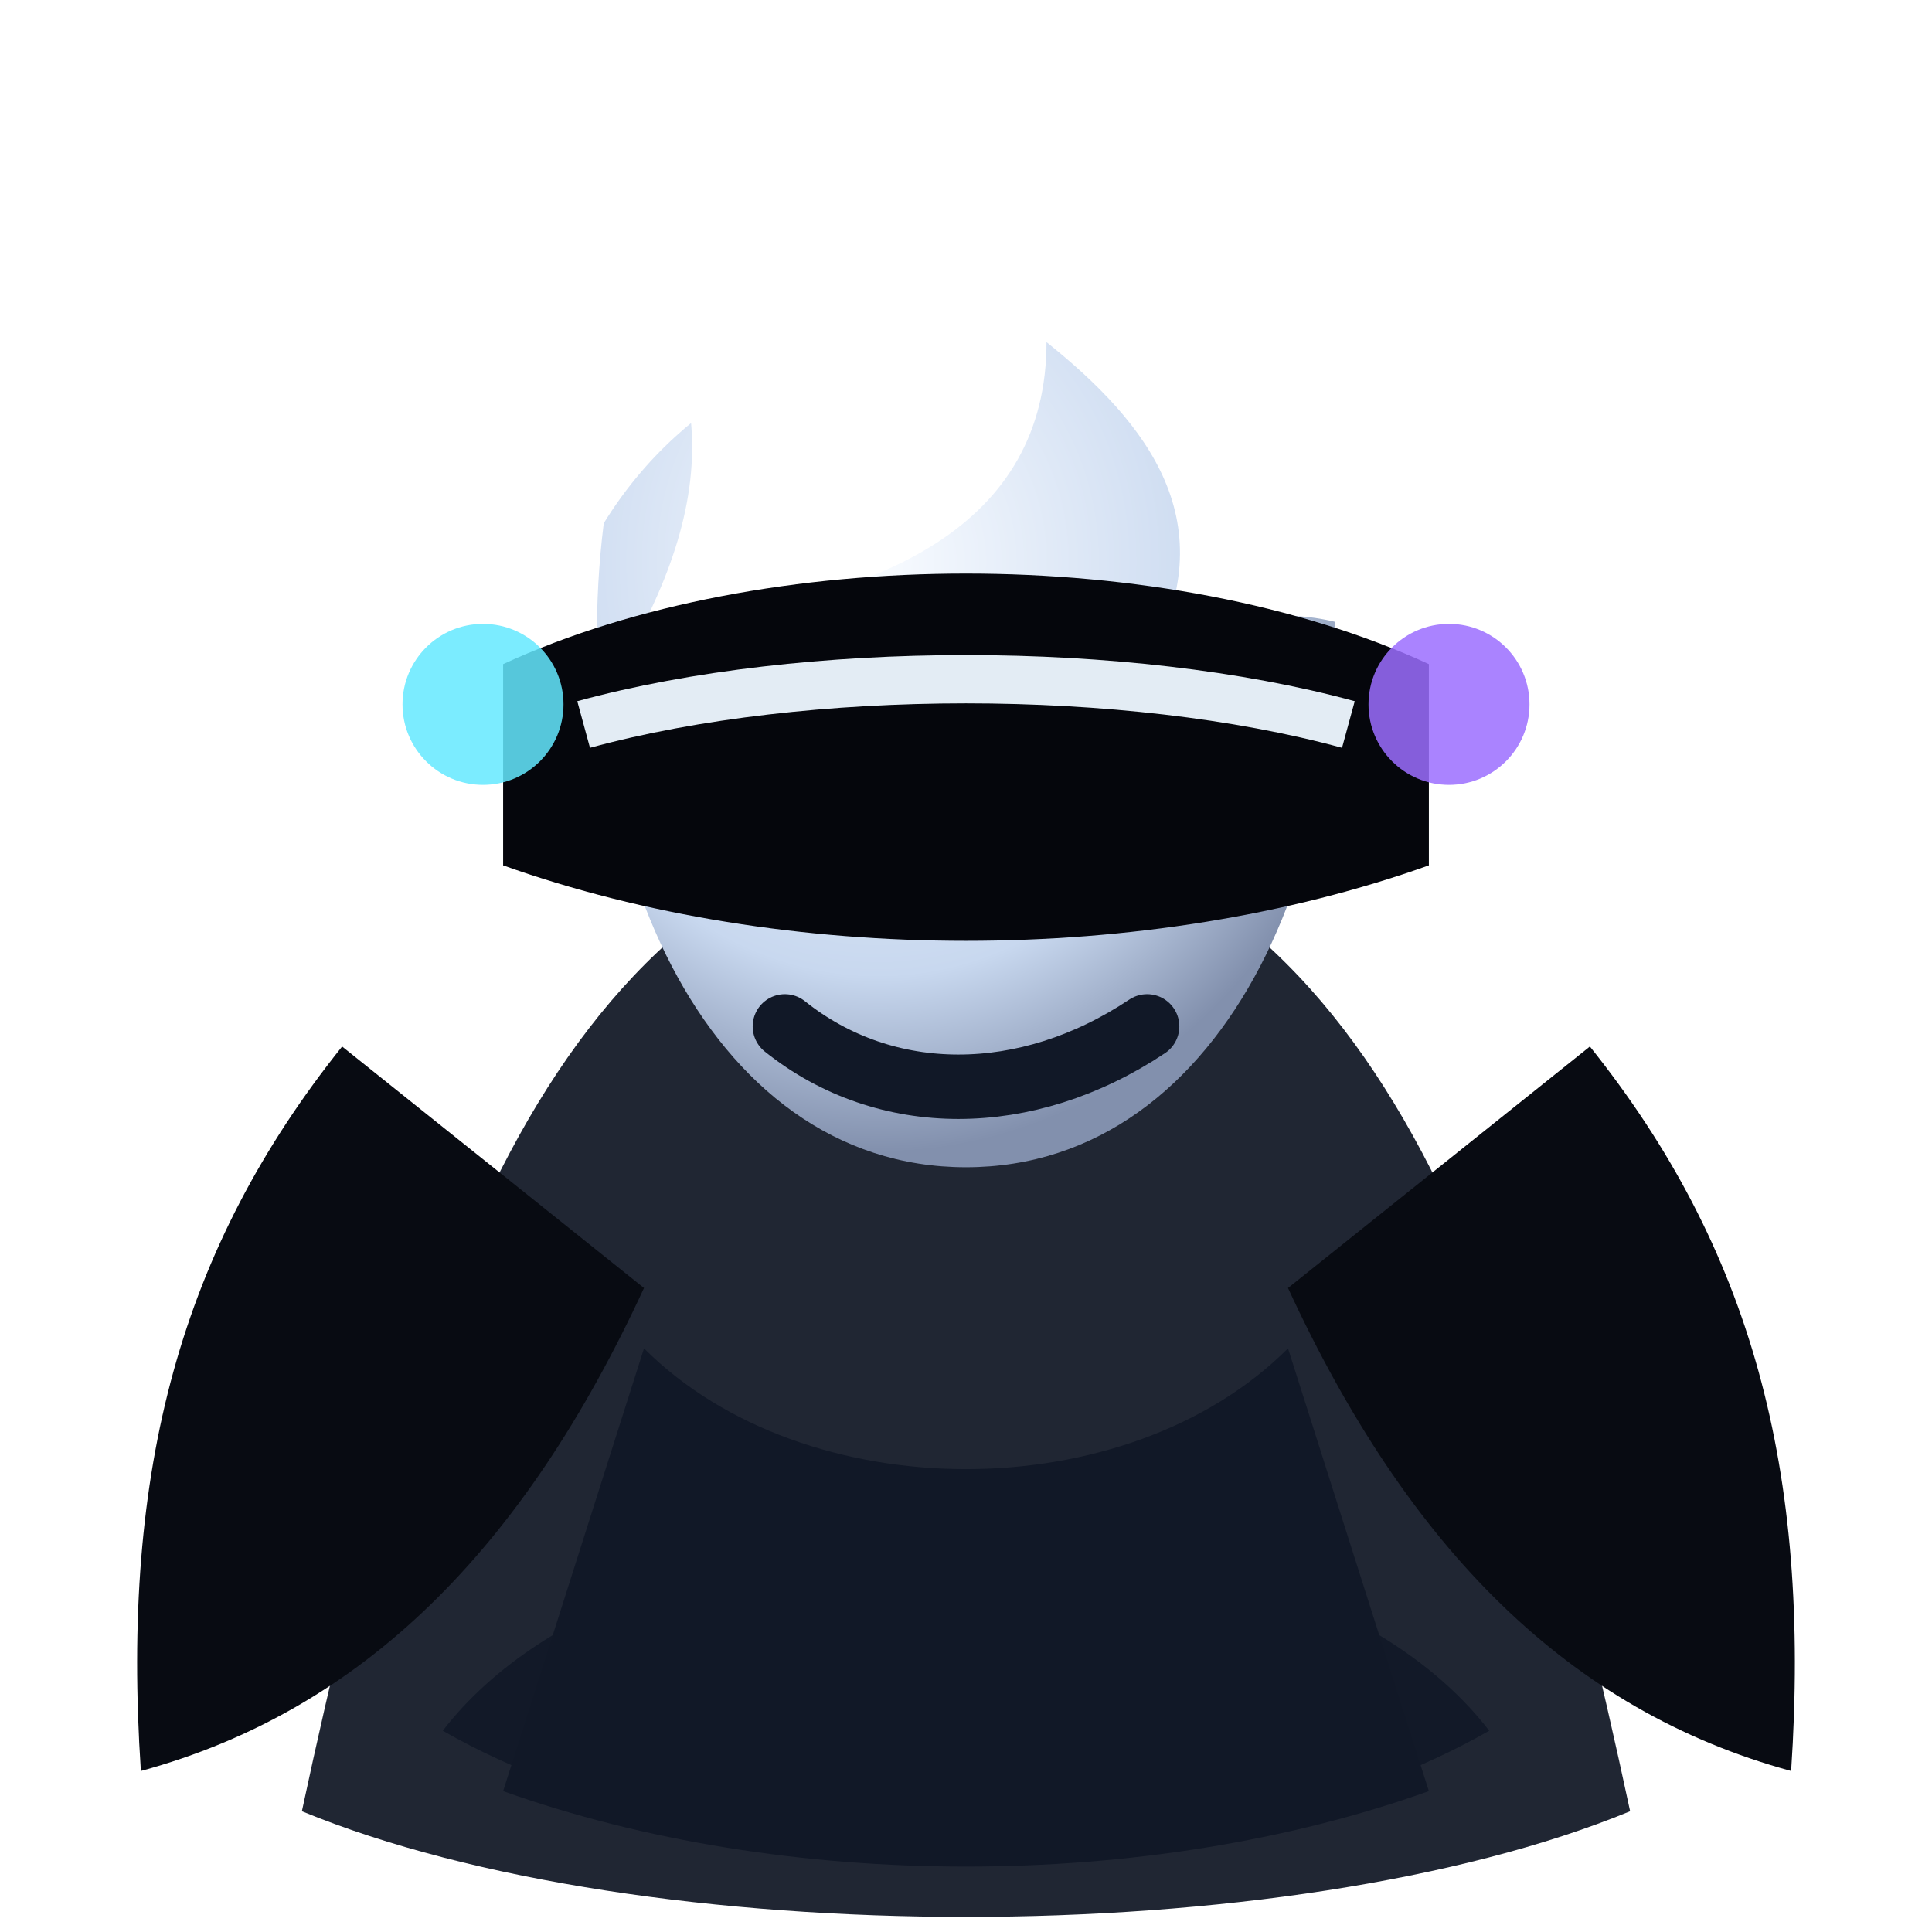
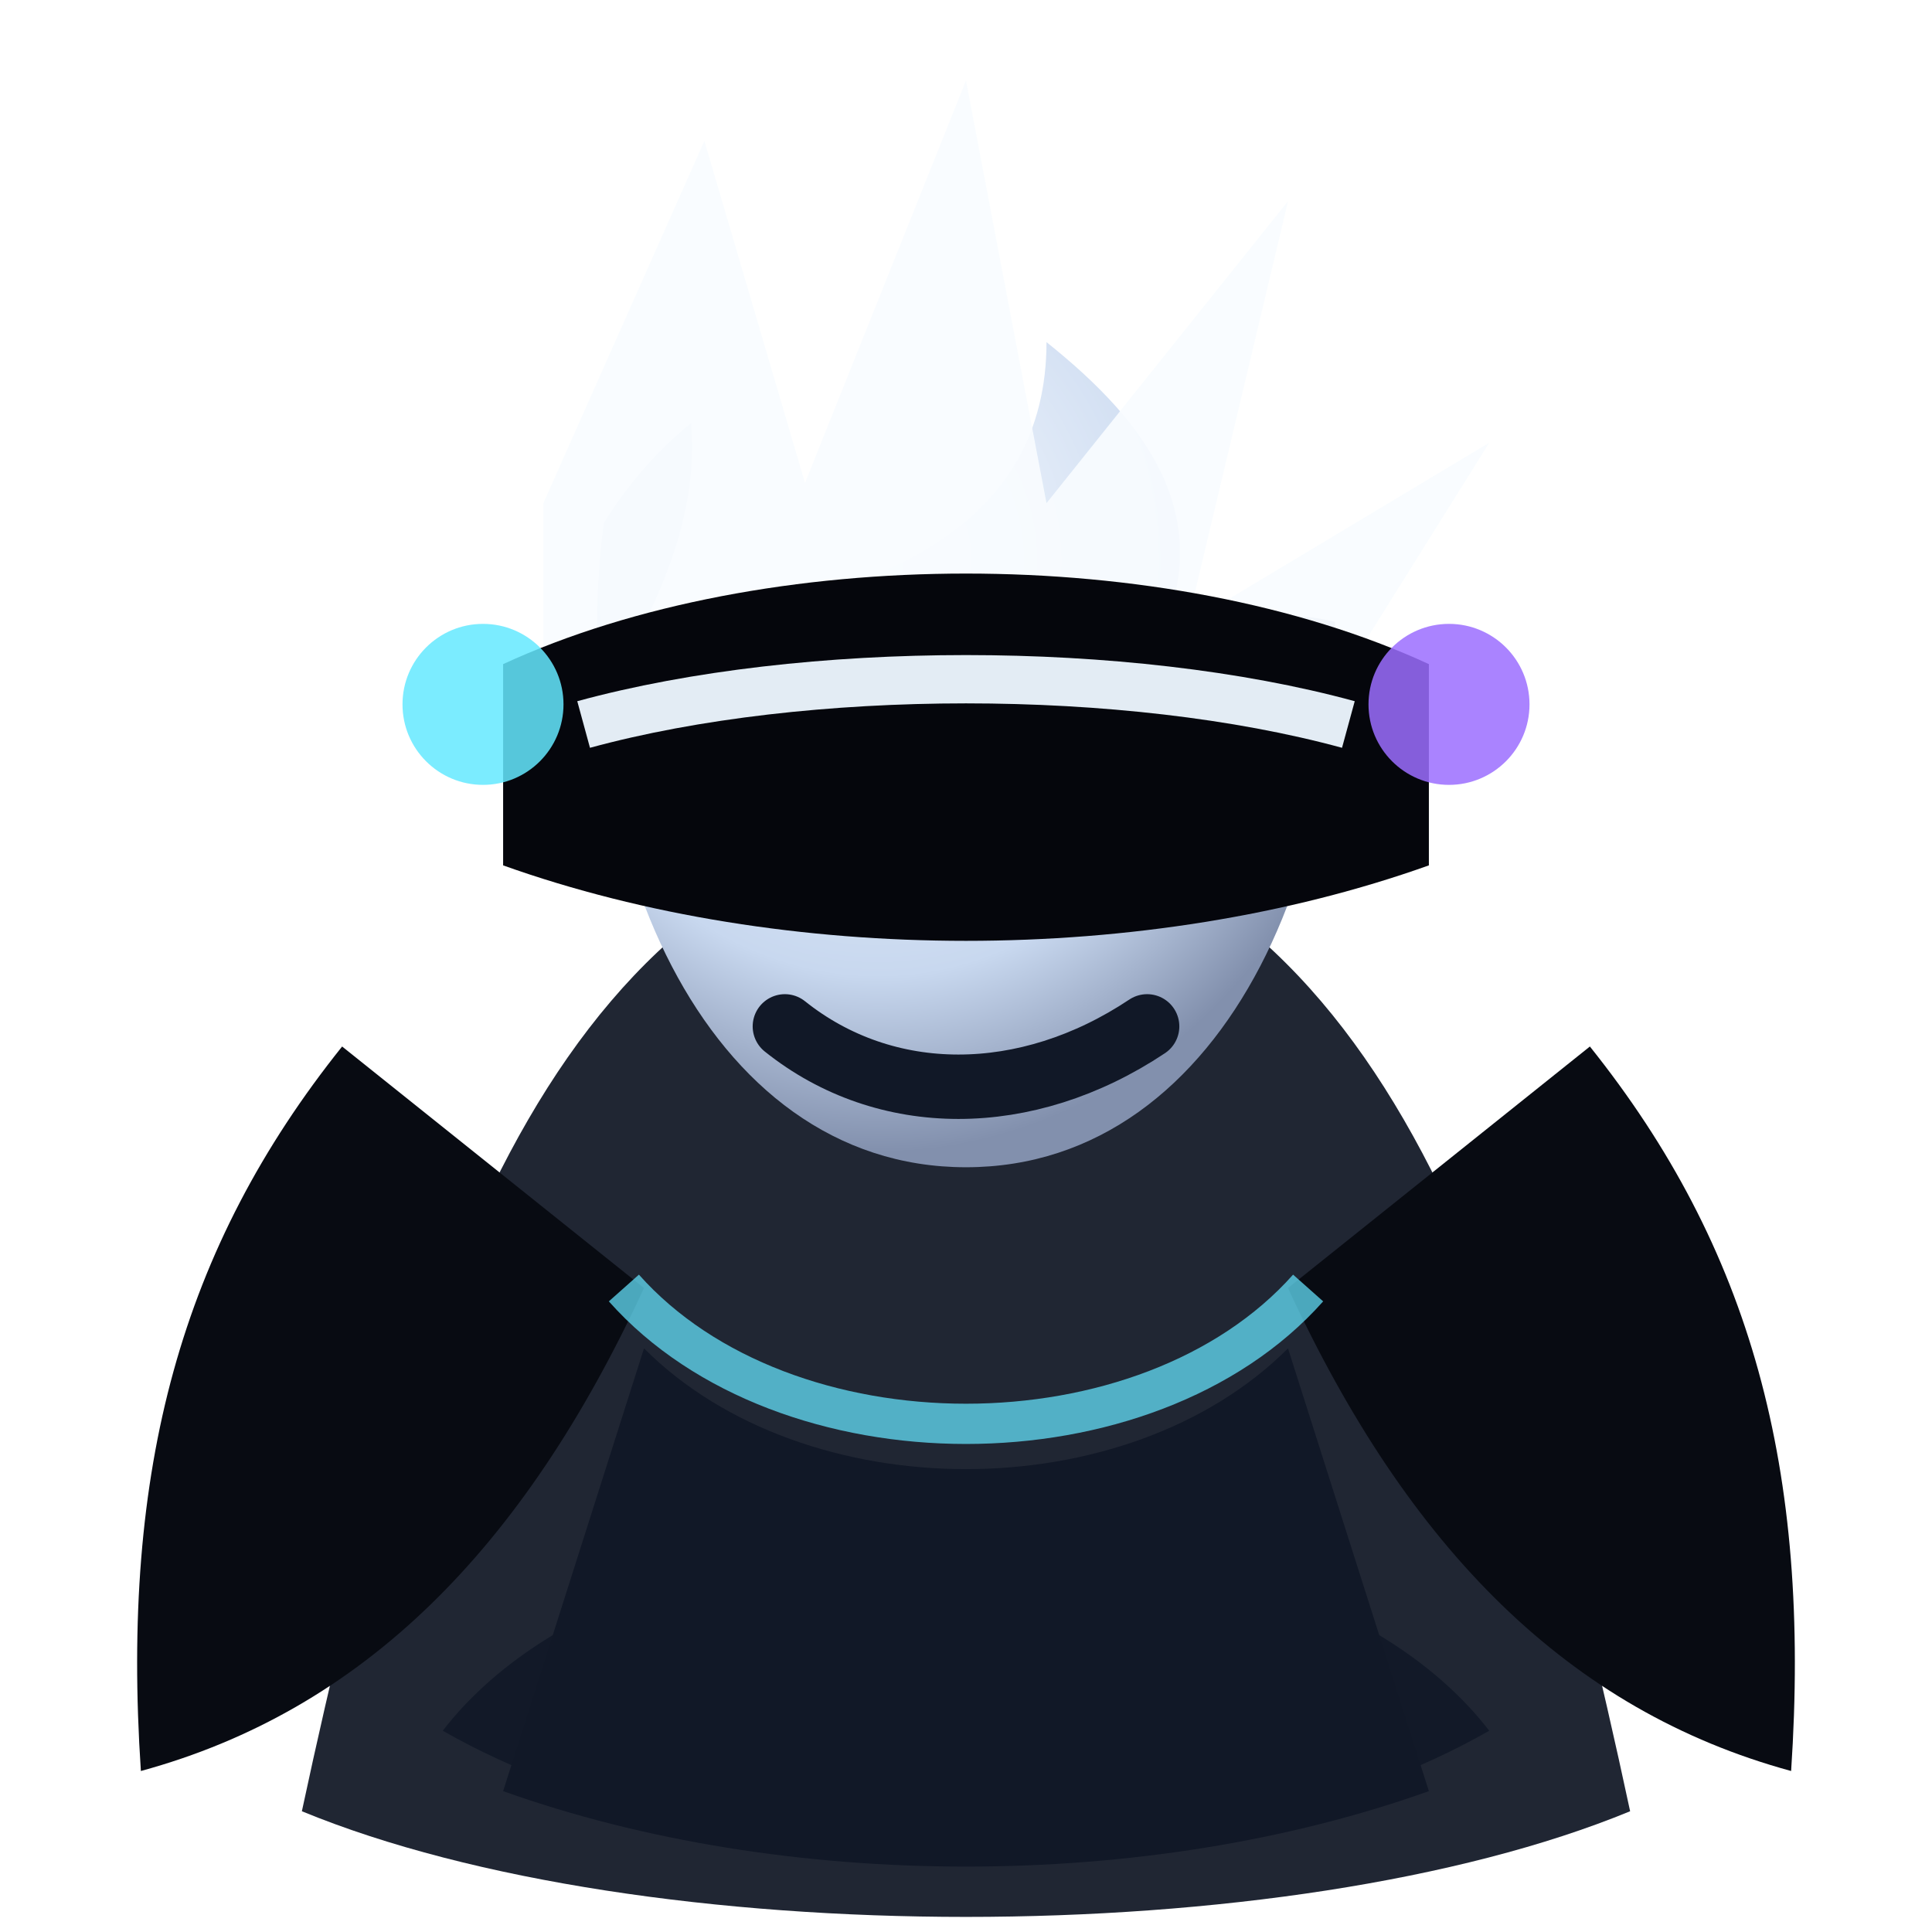
<svg xmlns="http://www.w3.org/2000/svg" viewBox="0 0 96 96">
  <defs>
    <radialGradient id="skin" cx="38%" cy="28%" r="70%">
      <stop offset="0" stop-color="#f8fbff" />
      <stop offset=".7" stop-color="#c8d8ef" />
      <stop offset="1" stop-color="#8290ad" />
    </radialGradient>
    <linearGradient id="coat" x1="22" x2="76" y1="30" y2="94">
      <stop stop-color="#202633" />
      <stop offset=".52" stop-color="#07090f" />
      <stop offset="1" stop-color="#2b1746" />
    </linearGradient>
    <linearGradient id="hair" x1="23" x2="73" y1="8" y2="38">
      <stop stop-color="#fff" />
      <stop offset=".58" stop-color="#ddecff" />
      <stop offset="1" stop-color="#9cb4d4" />
    </linearGradient>
  </defs>
  <path d="M15 90c6-28 13-47 33-50 20 3 27 22 33 50-17 7-49 7-66 0Z" fill="url(#coat)" />
  <path d="M22 86c10-13 42-13 52 0-14 8-38 8-52 0Z" fill="#101827" opacity=".88" />
  <path d="M30 26c-2 16 5 32 18 32s20-16 18-32c-8-13-28-13-36 0Z" fill="url(#skin)" />
  <path d="M21 30c8-20 21-25 33-21 13 4 19 13 21 27-7-6-12-7-18-3 4-7 0-12-5-16 0 9-8 13-20 14 2-4 3-8 2-12-7 4-11 7-13 11Z" fill="url(#hair)" />
+   <path d="M27 25 35 7l5 17 8-20 4 21 12-15-5 21 15-9-10 16c-11-9-27-10-37-3Z" fill="#f8fcff" opacity=".92" />
  <path d="M25 33c13-6 33-6 46 0v10c-14 5-32 5-46 0V33Z" fill="#05060c" />
  <path d="M29 36c11-3 27-3 38 0" fill="none" stroke="#eef8ff" stroke-width="2.4" opacity=".95" />
  <path d="M39 51c5 4 12 4 18 0" fill="none" stroke="#111827" stroke-width="3.2" stroke-linecap="round" />
  <path d="M17 52C9 62 6 73 7 88c11-3 19-11 25-24L17 52Zm62 0c8 10 11 21 10 36-11-3-19-11-25-24l15-12Z" fill="#080b12" />
  <path d="M32 67c8 8 24 8 32 0l7 22c-14 5-32 5-46 0l7-22Z" fill="#111827" />
+   <path d="M31 64c8 9 26 9 34 0" fill="none" stroke="#65e5ff" stroke-width="2" opacity=".72" />
  <circle cx="24" cy="35" r="4" fill="#64e9ff" opacity=".85" />
  <circle cx="72" cy="35" r="4" fill="#9b6dff" opacity=".85" />
</svg>
